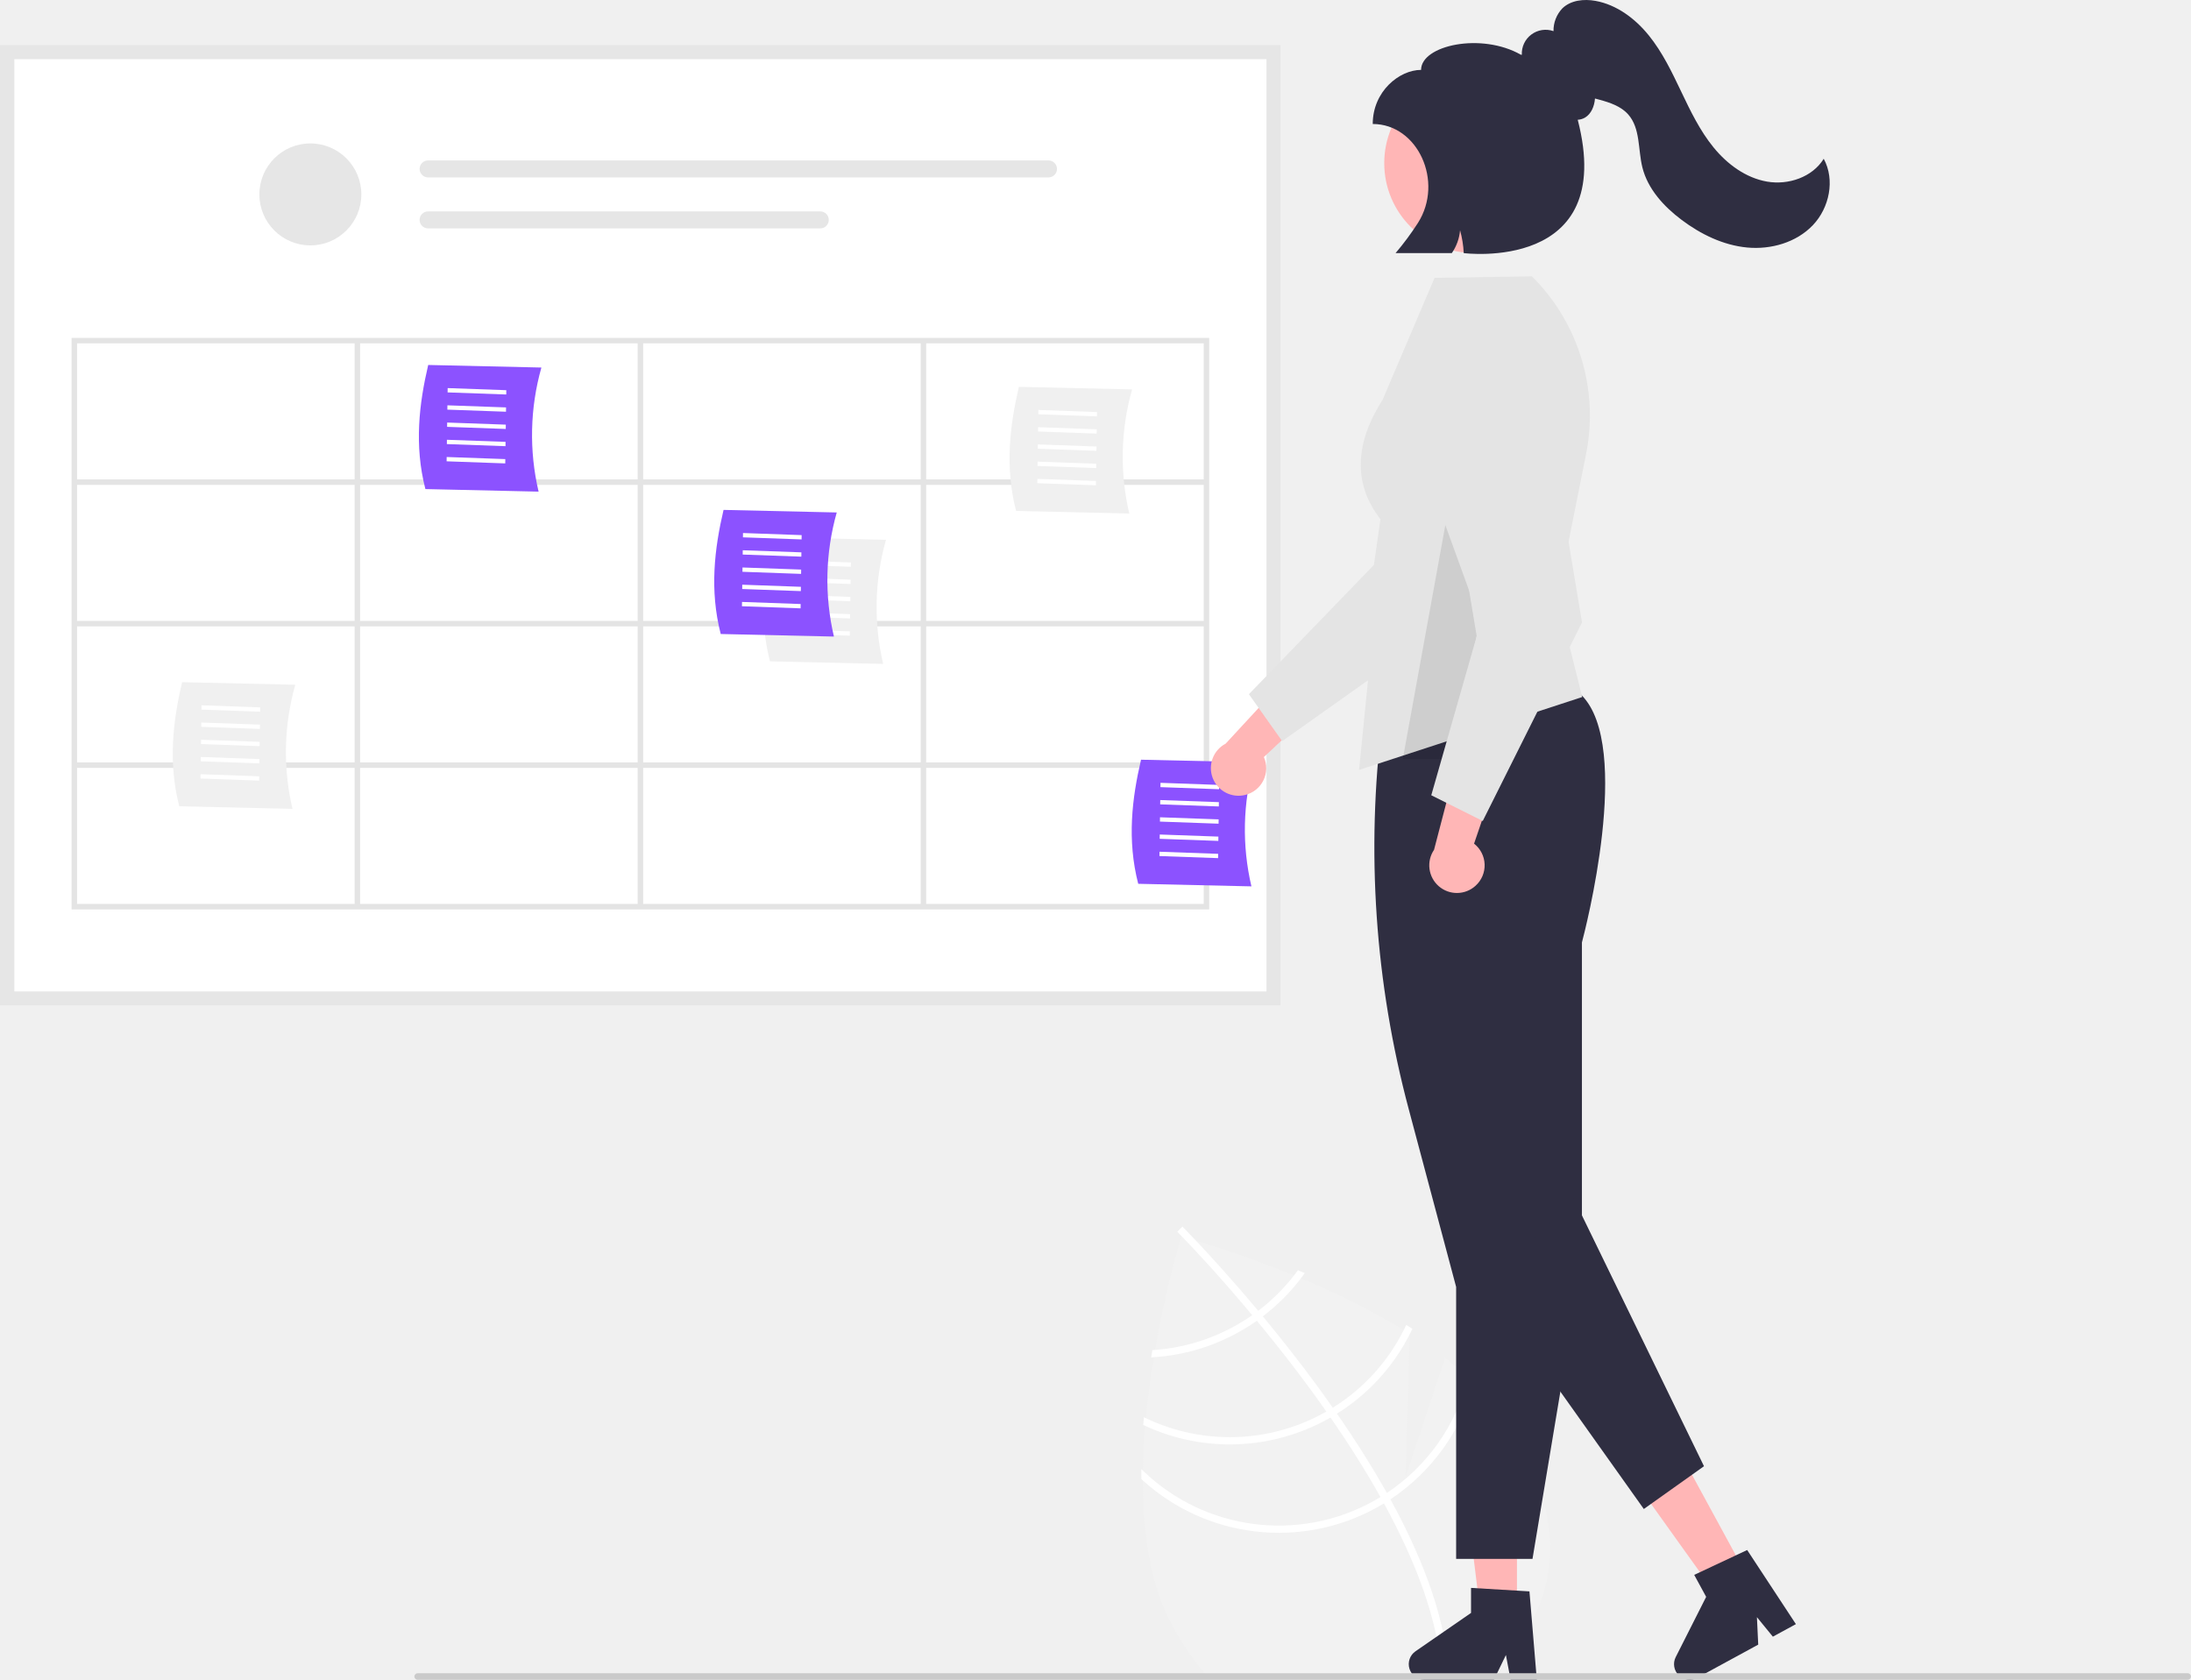
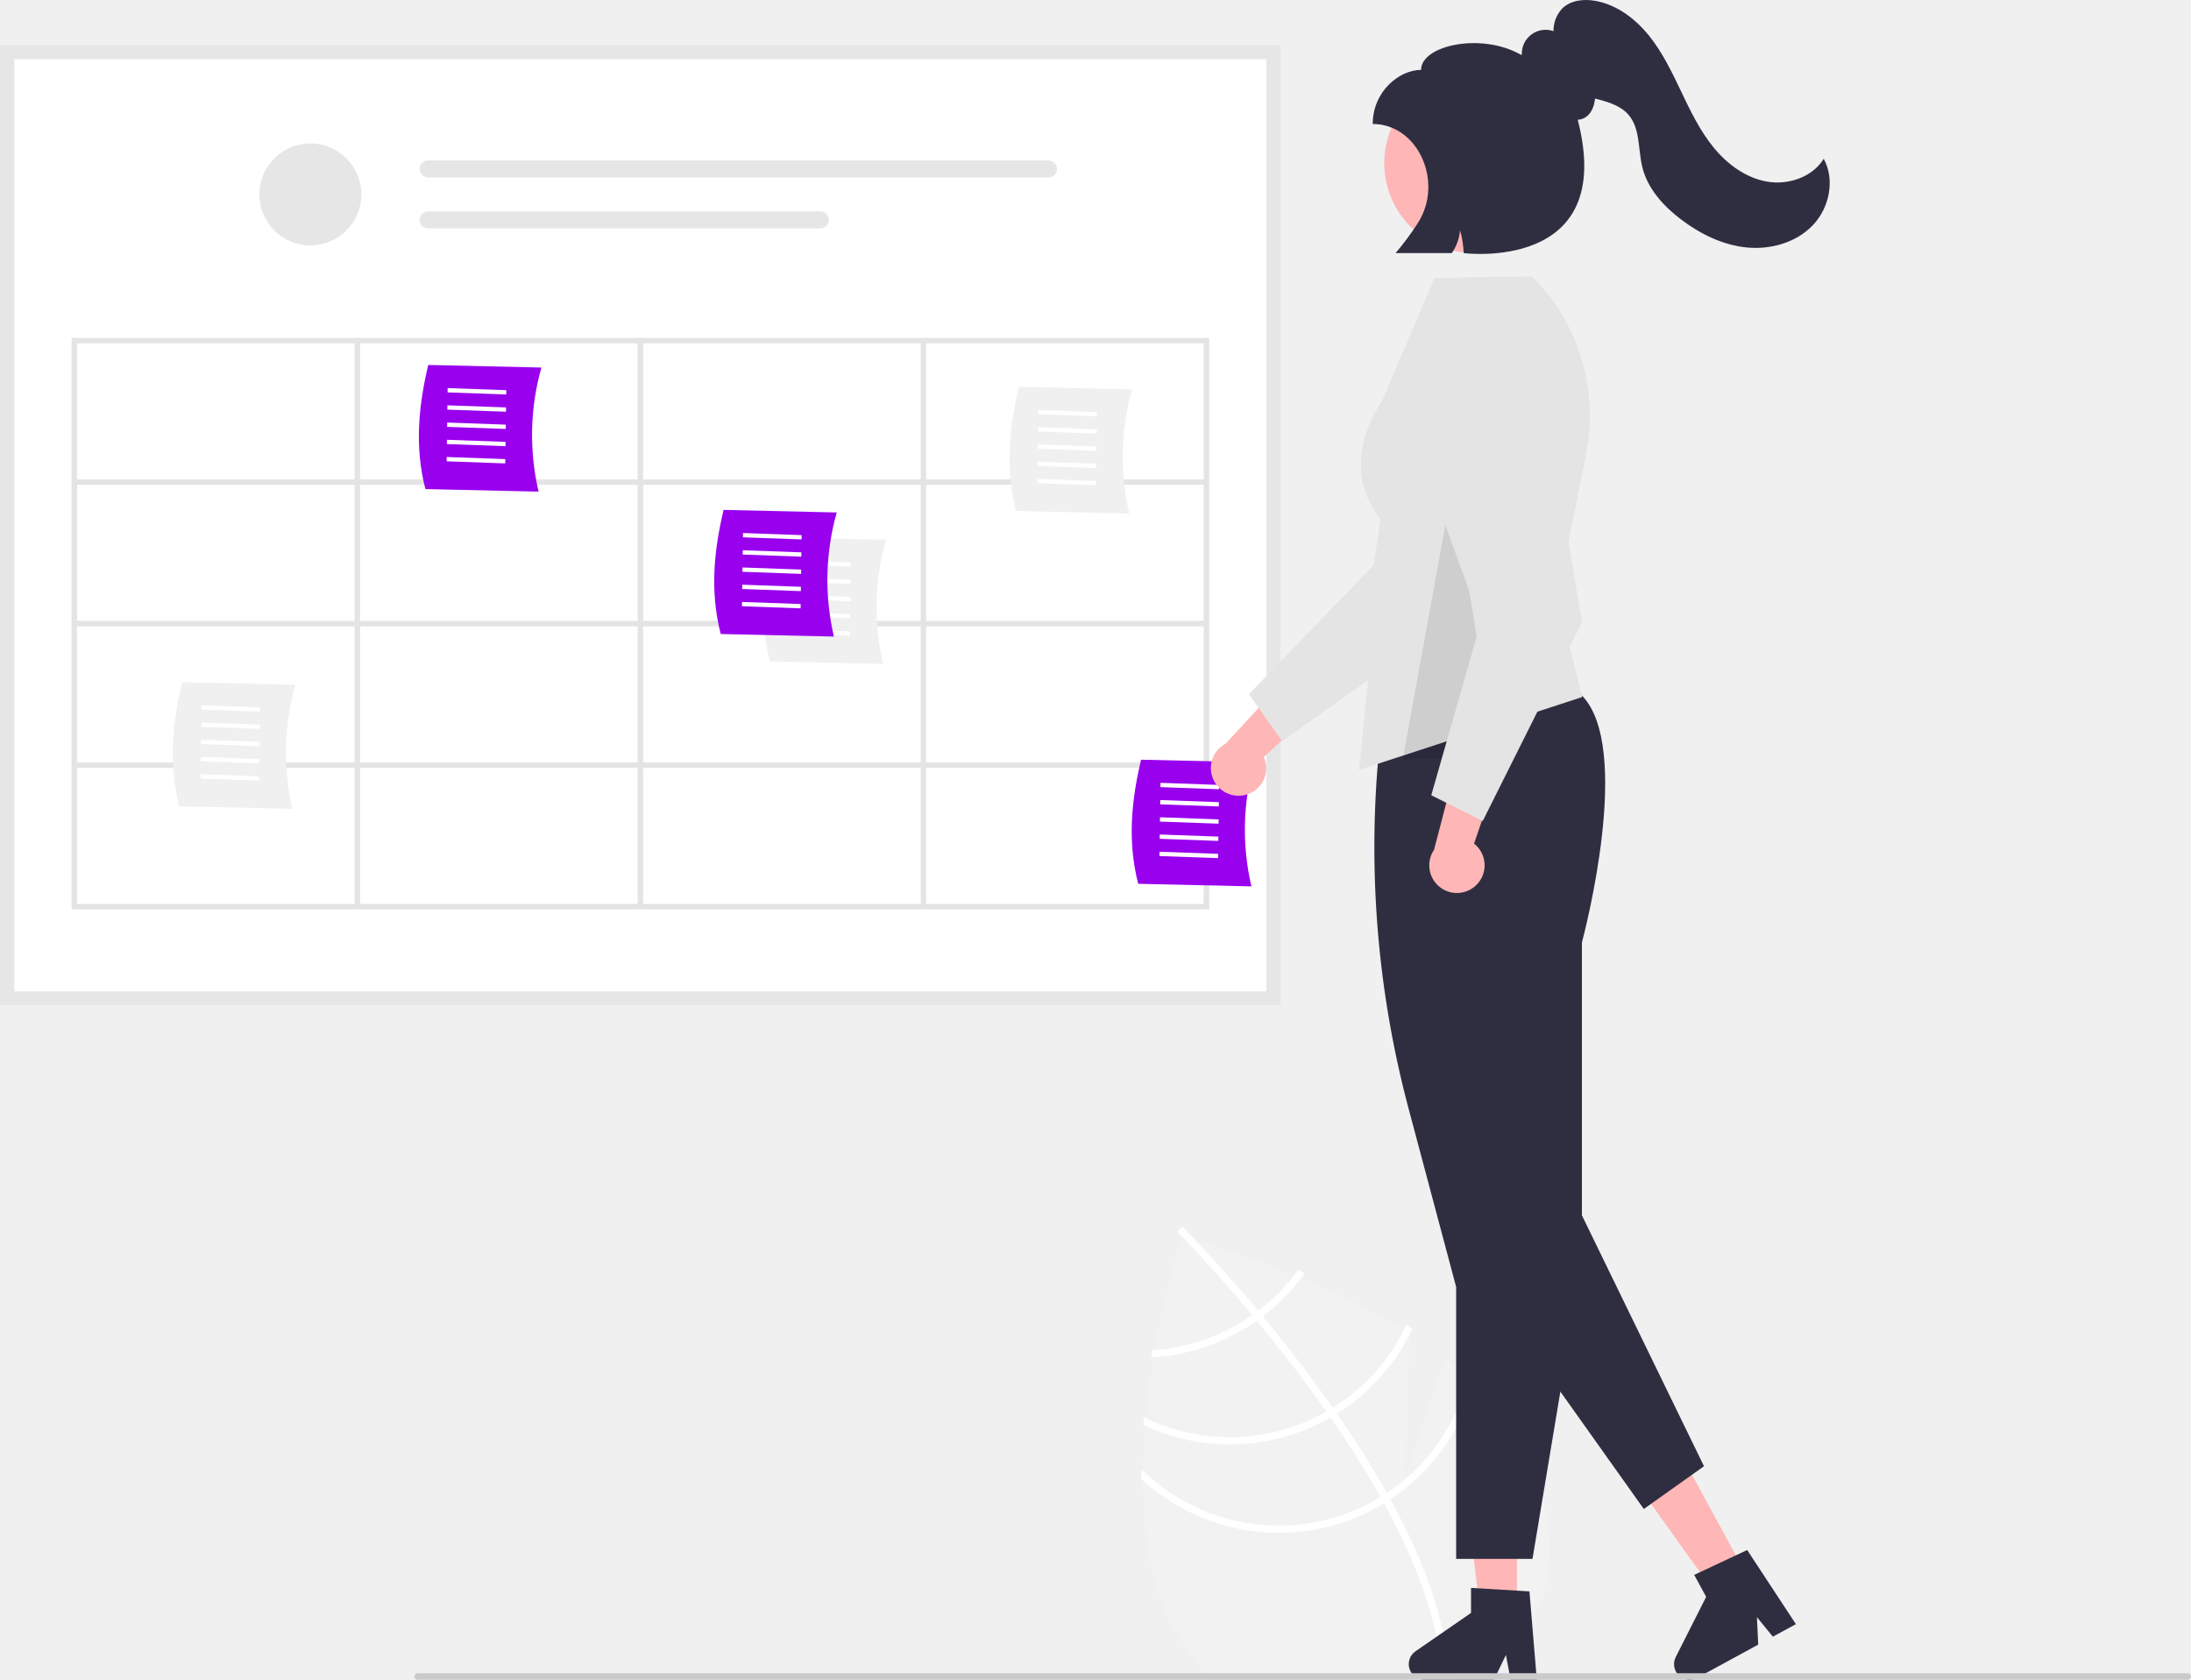
<svg xmlns="http://www.w3.org/2000/svg" data-name="Layer 1" width="801.197" height="614.273" viewBox="0 0 801.197 614.273">
  <path d="M743.174,755.175c-.781.666-1.587,1.316-2.401,1.957H641.901c-.567-.642-1.135-1.291-1.694-1.957a109.348,109.348,0,0,1-11.999-17.641c-8.117-14.623-10.914-33.793-10.914-53.318,0-1.193.008-2.385.033-3.578.091-5.477.395-10.963.847-16.358.082-.938.165-1.867.255-2.796.732-7.739,1.76-15.272,2.928-22.312.148-.896.296-1.785.452-2.665a365.995,365.995,0,0,1,9.557-41.425s.132.033.386.099c.732.206,2.484.691,5.058,1.456,7.089,2.105,20.404,6.349,35.759,12.657.839.337,1.686.691,2.541,1.053A283.267,283.267,0,0,1,712.728,629.237c.749.452,1.489.913,2.229,1.373v.066l-1.62,52.446,14.475-43.662q4.429,3.368,8.463,6.982c.74.658,1.48,1.332,2.196,2.031a81.027,81.027,0,0,1,15.461,19.286C775.586,706.8,766.498,735.502,743.174,755.175Z" transform="translate(-199.4014 -142.8637)" fill="#f2f2f2" />
  <path d="M729.234,757.132h-2.632c-.016-.65-.041-1.299-.082-1.957-1.061-19.73-9.523-41.516-21.046-62.545-.411-.765-.83-1.546-1.275-2.311-5.593-10.001-11.827-19.787-18.266-29.089-.494-.724-1.004-1.456-1.514-2.179-8.57-12.229-17.419-23.546-25.413-33.209-.559-.691-1.135-1.365-1.702-2.031-11.851-14.211-21.63-24.566-25.553-28.629-.584-.6-1.036-1.061-1.348-1.382-.288-.313-.461-.477-.494-.51l.921-.921.008-.025.938-.921c.033.041.6.584,1.603,1.628.847.864,2.007,2.072,3.43,3.586,4.967,5.264,13.183,14.22,22.691,25.577.551.658,1.118,1.341,1.686,2.023,6.489,7.838,13.521,16.72,20.487,26.268q2.627,3.602,5.099,7.147c.518.724,1.028,1.447,1.521,2.171q10.449,15.075,18.25,28.999l1.299,2.327c13.258,24.179,20.396,45.595,21.318,64.026C729.193,755.832,729.218,756.482,729.234,757.132Z" transform="translate(-199.4014 -142.8637)" fill="#fff" />
  <path d="M674.017,607.369c-.469.65-.946,1.291-1.447,1.925a70.242,70.242,0,0,1-13.068,12.92c-.716.526-1.448,1.069-2.196,1.595a72.04,72.04,0,0,1-6.333,3.948,70.825,70.825,0,0,1-29.163,8.751c-.329.033-.666.058-.995.074-.148.88-.288,1.76-.444,2.656.329-.016.658-.033.987-.066a73.306,73.306,0,0,0,30.898-9.104,75.178,75.178,0,0,0,6.752-4.227c.74-.518,1.464-1.061,2.179-1.604a73.267,73.267,0,0,0,13.924-13.891c.477-.633.946-1.275,1.406-1.916C675.662,608.068,674.831,607.714,674.017,607.369Z" transform="translate(-199.4014 -142.8637)" fill="#fff" />
  <path d="M713.625,627.378c-.288.625-.592,1.242-.897,1.859a70.842,70.842,0,0,1-25.955,28.415c-.773.485-1.554.954-2.352,1.398-.239.14-.493.288-.732.419a71.278,71.278,0,0,1-65.259,2.015c-.247-.115-.485-.23-.724-.345-.09.938-.173,1.875-.238,2.821.23.107.469.222.707.321a73.88,73.88,0,0,0,66.789-2.5c.329-.181.65-.362.971-.551.798-.461,1.587-.929,2.36-1.406a73.401,73.401,0,0,0,26.663-29.147c.321-.617.625-1.242.921-1.875C715.13,628.324,714.381,627.847,713.625,627.378Z" transform="translate(-199.4014 -142.8637)" fill="#fff" />
  <path d="M736.71,644.575c-.14.625-.28,1.25-.436,1.867a71.08,71.08,0,0,1-29.73,42.379c-.765.518-1.554,1.012-2.344,1.497-.847.51-1.694,1.02-2.566,1.497a71.459,71.459,0,0,1-84.307-11.177c-.189-.173-.37-.354-.551-.535,0,1.225-.008,2.434.008,3.652.164.156.337.313.51.461a74.083,74.083,0,0,0,85.623,9.91c.872-.477,1.727-.97,2.558-1.497.806-.477,1.587-.971,2.368-1.48a73.808,73.808,0,0,0,30.627-42.675c.156-.592.312-1.184.452-1.785C738.207,645.965,737.459,645.282,736.71,644.575Z" transform="translate(-199.4014 -142.8637)" fill="#fff" />
  <path d="M667.757,510.652H199.401v-351.389H667.757Z" transform="translate(-199.4014 -142.8637)" fill="#fff" />
  <circle cx="113.491" cy="71.094" r="18.643" fill="#e6e6e6" />
  <path d="M355.949,201.529a3.107,3.107,0,0,0,0,6.214H582.808a3.107,3.107,0,0,0,0-6.214Z" transform="translate(-199.4014 -142.8637)" fill="#e6e6e6" />
  <path d="M355.949,220.172a3.107,3.107,0,1,0-.013,6.214H499.358a3.107,3.107,0,1,0,0-6.214Z" transform="translate(-199.4014 -142.8637)" fill="#e6e6e6" />
  <path d="M667.757,510.652H199.401v-351.389H667.757Zm-463.113-5.242H662.515V164.505H204.643Z" transform="translate(-199.4014 -142.8637)" fill="#e6e6e6" />
  <path d="M225.579,266.422v209h416v-209Zm414,51.75h-101.5v-49.75h101.5Zm-205,0v-49.75h101.5v49.75Zm101.5,2v49.75h-101.5v-49.75Zm-103.5-2h-101.5v-49.75h101.5Zm0,2v49.75h-101.5v-49.75Zm-103.5,49.75h-101.5v-49.75h101.5Zm0,2v49.75h-101.5v-49.75Zm2,0h101.5v49.75h-101.5Zm101.5,51.75v49.75h-101.5v-49.75Zm2,0h101.5v49.75h-101.5Zm0-2v-49.75h101.5v49.75Zm103.5-49.75h101.5v49.75h-101.5Zm0-2v-49.75h101.5v49.75Zm-209-101.5v49.75h-101.5v-49.75Zm-101.5,155.25h101.5v49.75h-101.5Zm310.5,49.75v-49.75h101.5v49.75Z" transform="translate(-199.4014 -142.8637)" fill="#e4e4e4" />
-   <path d="M396.351,322.649l-41.393-.937c-4.14-16.039-2.276-31.31,1.028-45.382l41.393.937A90.629,90.629,0,0,0,396.351,322.649Z" transform="translate(-199.4014 -142.8637)" fill="#8C52FF" />
+   <path d="M396.351,322.649l-41.393-.937c-4.14-16.039-2.276-31.31,1.028-45.382l41.393.937A90.629,90.629,0,0,0,396.351,322.649Z" transform="translate(-199.4014 -142.8637)" fill="#9800ee" />
  <polygon points="163.676 143.496 163.698 141.921 185.143 142.687 185.12 144.262 163.676 143.496" fill="#fff" />
  <polygon points="163.586 149.796 163.608 148.221 185.052 148.988 185.03 150.563 163.586 149.796" fill="#fff" />
  <polygon points="163.495 156.096 163.518 154.521 184.962 155.288 184.94 156.863 163.495 156.096" fill="#fff" />
  <polygon points="163.405 162.396 163.427 160.821 184.872 161.588 184.849 163.163 163.405 162.396" fill="#fff" />
  <polygon points="163.315 168.696 163.337 167.121 184.782 167.888 184.759 169.463 163.315 168.696" fill="#fff" />
  <path d="M306.351,438.649l-41.393-.937c-4.14-16.039-2.276-31.31,1.028-45.382l41.393.937A90.629,90.629,0,0,0,306.351,438.649Z" transform="translate(-199.4014 -142.8637)" fill="#f0f0f0" />
  <polygon points="73.676 259.496 73.698 257.921 95.143 258.687 95.12 260.262 73.676 259.496" fill="#fff" />
  <polygon points="73.586 265.796 73.608 264.221 95.052 264.988 95.03 266.563 73.586 265.796" fill="#fff" />
  <polygon points="73.495 272.096 73.518 270.521 94.962 271.288 94.94 272.863 73.495 272.096" fill="#fff" />
  <polygon points="73.405 278.396 73.427 276.821 94.872 277.588 94.849 279.163 73.405 278.396" fill="#fff" />
  <polygon points="73.315 284.696 73.337 283.121 94.782 283.888 94.759 285.463 73.315 284.696" fill="#fff" />
  <path d="M522.351,385.649l-41.393-.937c-4.14-16.039-2.276-31.31,1.028-45.382l41.393.937A90.629,90.629,0,0,0,522.351,385.649Z" transform="translate(-199.4014 -142.8637)" fill="#f0f0f0" />
  <polygon points="289.676 206.496 289.698 204.921 311.143 205.687 311.12 207.262 289.676 206.496" fill="#fff" />
  <polygon points="289.586 212.796 289.608 211.221 311.052 211.988 311.03 213.563 289.586 212.796" fill="#fff" />
  <polygon points="289.495 219.096 289.518 217.521 310.962 218.288 310.94 219.863 289.495 219.096" fill="#fff" />
  <polygon points="289.405 225.396 289.427 223.821 310.872 224.588 310.849 226.163 289.405 225.396" fill="#fff" />
  <polygon points="289.315 231.696 289.337 230.121 310.782 230.888 310.759 232.463 289.315 231.696" fill="#fff" />
-   <path d="M504.351,375.649l-41.393-.937c-4.14-16.039-2.276-31.31,1.028-45.382l41.393.937A90.629,90.629,0,0,0,504.351,375.649Z" transform="translate(-199.4014 -142.8637)" fill="#8C52FF" />
+   <path d="M504.351,375.649l-41.393-.937c-4.14-16.039-2.276-31.31,1.028-45.382l41.393.937A90.629,90.629,0,0,0,504.351,375.649Z" transform="translate(-199.4014 -142.8637)" fill="#9800ee" />
  <polygon points="271.676 196.496 271.698 194.921 293.143 195.687 293.12 197.262 271.676 196.496" fill="#fff" />
  <polygon points="271.586 202.796 271.608 201.221 293.052 201.988 293.03 203.563 271.586 202.796" fill="#fff" />
  <polygon points="271.495 209.096 271.518 207.521 292.962 208.288 292.94 209.863 271.495 209.096" fill="#fff" />
  <polygon points="271.405 215.396 271.427 213.821 292.872 214.588 292.849 216.163 271.405 215.396" fill="#fff" />
  <polygon points="271.315 221.696 271.337 220.121 292.782 220.888 292.759 222.463 271.315 221.696" fill="#fff" />
-   <path d="M657.017,466.999l-41.393-.937c-4.14-16.039-2.276-31.31,1.028-45.382l41.393.937A90.629,90.629,0,0,0,657.017,466.999Z" transform="translate(-199.4014 -142.8637)" fill="#8C52FF" />
+   <path d="M657.017,466.999l-41.393-.937c-4.14-16.039-2.276-31.31,1.028-45.382l41.393.937A90.629,90.629,0,0,0,657.017,466.999Z" transform="translate(-199.4014 -142.8637)" fill="#9800ee" />
  <polygon points="424.342 287.845 424.365 286.27 445.809 287.037 445.786 288.612 424.342 287.845" fill="#fff" />
  <polygon points="424.252 294.145 424.274 292.57 445.719 293.337 445.696 294.912 424.252 294.145" fill="#fff" />
  <polygon points="424.161 300.446 424.184 298.871 445.628 299.637 445.606 301.212 424.161 300.446" fill="#fff" />
  <polygon points="424.071 306.746 424.094 305.171 445.538 305.937 445.515 307.512 424.071 306.746" fill="#fff" />
  <polygon points="423.981 313.046 424.003 311.471 445.448 312.238 445.425 313.813 423.981 313.046" fill="#fff" />
  <path d="M612.351,330.649l-41.393-.937c-4.14-16.039-2.276-31.31,1.028-45.382l41.393.937A90.629,90.629,0,0,0,612.351,330.649Z" transform="translate(-199.4014 -142.8637)" fill="#f0f0f0" />
  <polygon points="379.676 151.496 379.698 149.921 401.143 150.687 401.12 152.262 379.676 151.496" fill="#fff" />
  <polygon points="379.586 157.796 379.608 156.221 401.052 156.988 401.03 158.563 379.586 157.796" fill="#fff" />
  <polygon points="379.495 164.096 379.518 162.521 400.962 163.288 400.94 164.863 379.495 164.096" fill="#fff" />
  <polygon points="379.405 170.396 379.427 168.821 400.872 169.588 400.849 171.163 379.405 170.396" fill="#fff" />
  <polygon points="379.315 176.696 379.337 175.121 400.782 175.888 400.759 177.463 379.315 176.696" fill="#fff" />
  <path d="M654.785,433.554a10.056,10.056,0,0,0,6.786-13.846L687.67,395.299l-18.056-4.339-22.016,23.845a10.11,10.11,0,0,0,7.186,18.75Z" transform="translate(-199.4014 -142.8637)" fill="#ffb6b6" />
  <path d="M668.267,413.892l-12.172-17.161,45.718-47.287,10.616-74.536a25.353,25.353,0,0,1,33.196-20.45h0a25.38,25.38,0,0,1,15.927,32.122l-27.085,80.358Z" transform="translate(-199.4014 -142.8637)" fill="#e4e4e4" />
  <polygon points="554.708 588.617 541.196 588.616 534.768 536.499 554.711 536.5 554.708 588.617" fill="#ffb6b6" />
  <path d="M761.378,757.136h-9.588l-1.711-9.052-4.383,9.052h-25.429a5.716,5.716,0,0,1-3.248-10.42l20.307-14.025v-9.151l21.359,1.275Z" transform="translate(-199.4014 -142.8637)" fill="#2f2e41" />
  <polygon points="638.069 574.867 626.2 581.325 595.643 538.619 613.16 529.088 638.069 574.867" fill="#ffb6b6" />
  <path d="M856.117,736.792l-8.422,4.583-5.83-7.133.477,10.046-22.336,12.154a5.716,5.716,0,0,1-7.834-7.6l11.134-22.025-4.374-8.038,19.371-9.089Z" transform="translate(-199.4014 -142.8637)" fill="#2f2e41" />
  <path d="M759.802,712.922H731.878V613.487l-17.287-64.826a371.106,371.106,0,0,1-9.709-142.301l.024-.195.15-.126c.444-.373,44.689-36.957,72.675-8.971,18.864,18.864,1.138,86.696.146,90.419V604.422Z" transform="translate(-199.4014 -142.8637)" fill="#2f2e41" />
  <path d="M696.378,424.422l9-90c-1.169-2.454-18-18-.402-45.333l19.008-44.618,35.597-.553.15.15a71.703,71.703,0,0,1,19.648,64.894l-10.489,52.447,9.088,36.354Z" transform="translate(-199.4014 -142.8637)" fill="#e4e4e4" />
  <polygon points="543.742 471.137 601.106 551.824 623.111 536.179 575.202 437.728 543.742 471.137" fill="#2f2e41" />
  <circle cx="539.056" cy="59.668" r="32.87" fill="#ffb6b6" />
  <polygon points="530.977 178.558 539.977 232.558 530.977 277.558 512.977 277.558 521.159 232.558 530.977 178.558" opacity="0.1" />
  <path d="M738.965,466.787a10.056,10.056,0,0,0-.532-15.41l11.532-33.823-17.972,4.673-8.196,31.402A10.11,10.11,0,0,0,738.965,466.787Z" transform="translate(-199.4014 -142.8637)" fill="#ffb6b6" />
  <path d="M741.602,443.093l-18.818-9.409L740.853,370.44l-25.729-70.755a25.353,25.353,0,0,1,19.658-33.671h0A25.38,25.38,0,0,1,763.957,286.854l13.941,83.646Z" transform="translate(-199.4014 -142.8637)" fill="#e4e4e4" />
  <path d="M1000.599,755.942a1.187,1.187,0,0,1-1.19,1.19h-647.29a1.19,1.19,0,1,1,0-2.38h647.29A1.193,1.193,0,0,1,1000.599,755.942Z" transform="translate(-199.4014 -142.8637)" fill="#cacaca" />
  <path d="M866.296,200.925c-4.147,6.732-12.931,9.7-20.722,8.352-7.791-1.348-14.561-6.377-19.562-12.501-5-6.125-8.459-13.335-11.863-20.471-3.404-7.137-6.847-14.352-11.822-20.497-4.975-6.145-11.71-11.213-19.49-12.624-4.234-.768-9.03-.261-12.119,2.734a11.802,11.802,0,0,0-3.238,8.331,8.703,8.703,0,0,0-11.582,8.637c-.115-.002-.229-.01-.344-.01-14.496-8.242-36.499-3.454-36.499,5.546-7.954,0-17.676,7.855-17.676,19.784v0c16.448,0,26.128,21.075,16.526,36.186a103.288,103.288,0,0,1-8.18,11.031H730.293a17.137,17.137,0,0,0,3.018-8.371,38.504,38.504,0,0,1,1.346,8.371s56.185,7.24,41.683-48.763a5.868,5.868,0,0,0,2.718-.824c2.19-1.32,3.382-4.111,3.591-6.943q.813.217,1.621.434c3.866,1.044,7.881,2.396,10.534,5.394,4.484,5.068,3.541,12.761,5.169,19.329,1.964,7.921,7.838,14.328,14.364,19.228,7.011,5.265,15.201,9.265,23.93,10.096,8.729.83,18.017-1.824,24.065-8.172S870.487,208.626,866.296,200.925Z" transform="translate(-199.4014 -142.8637)" fill="#2f2e41" />
</svg>
